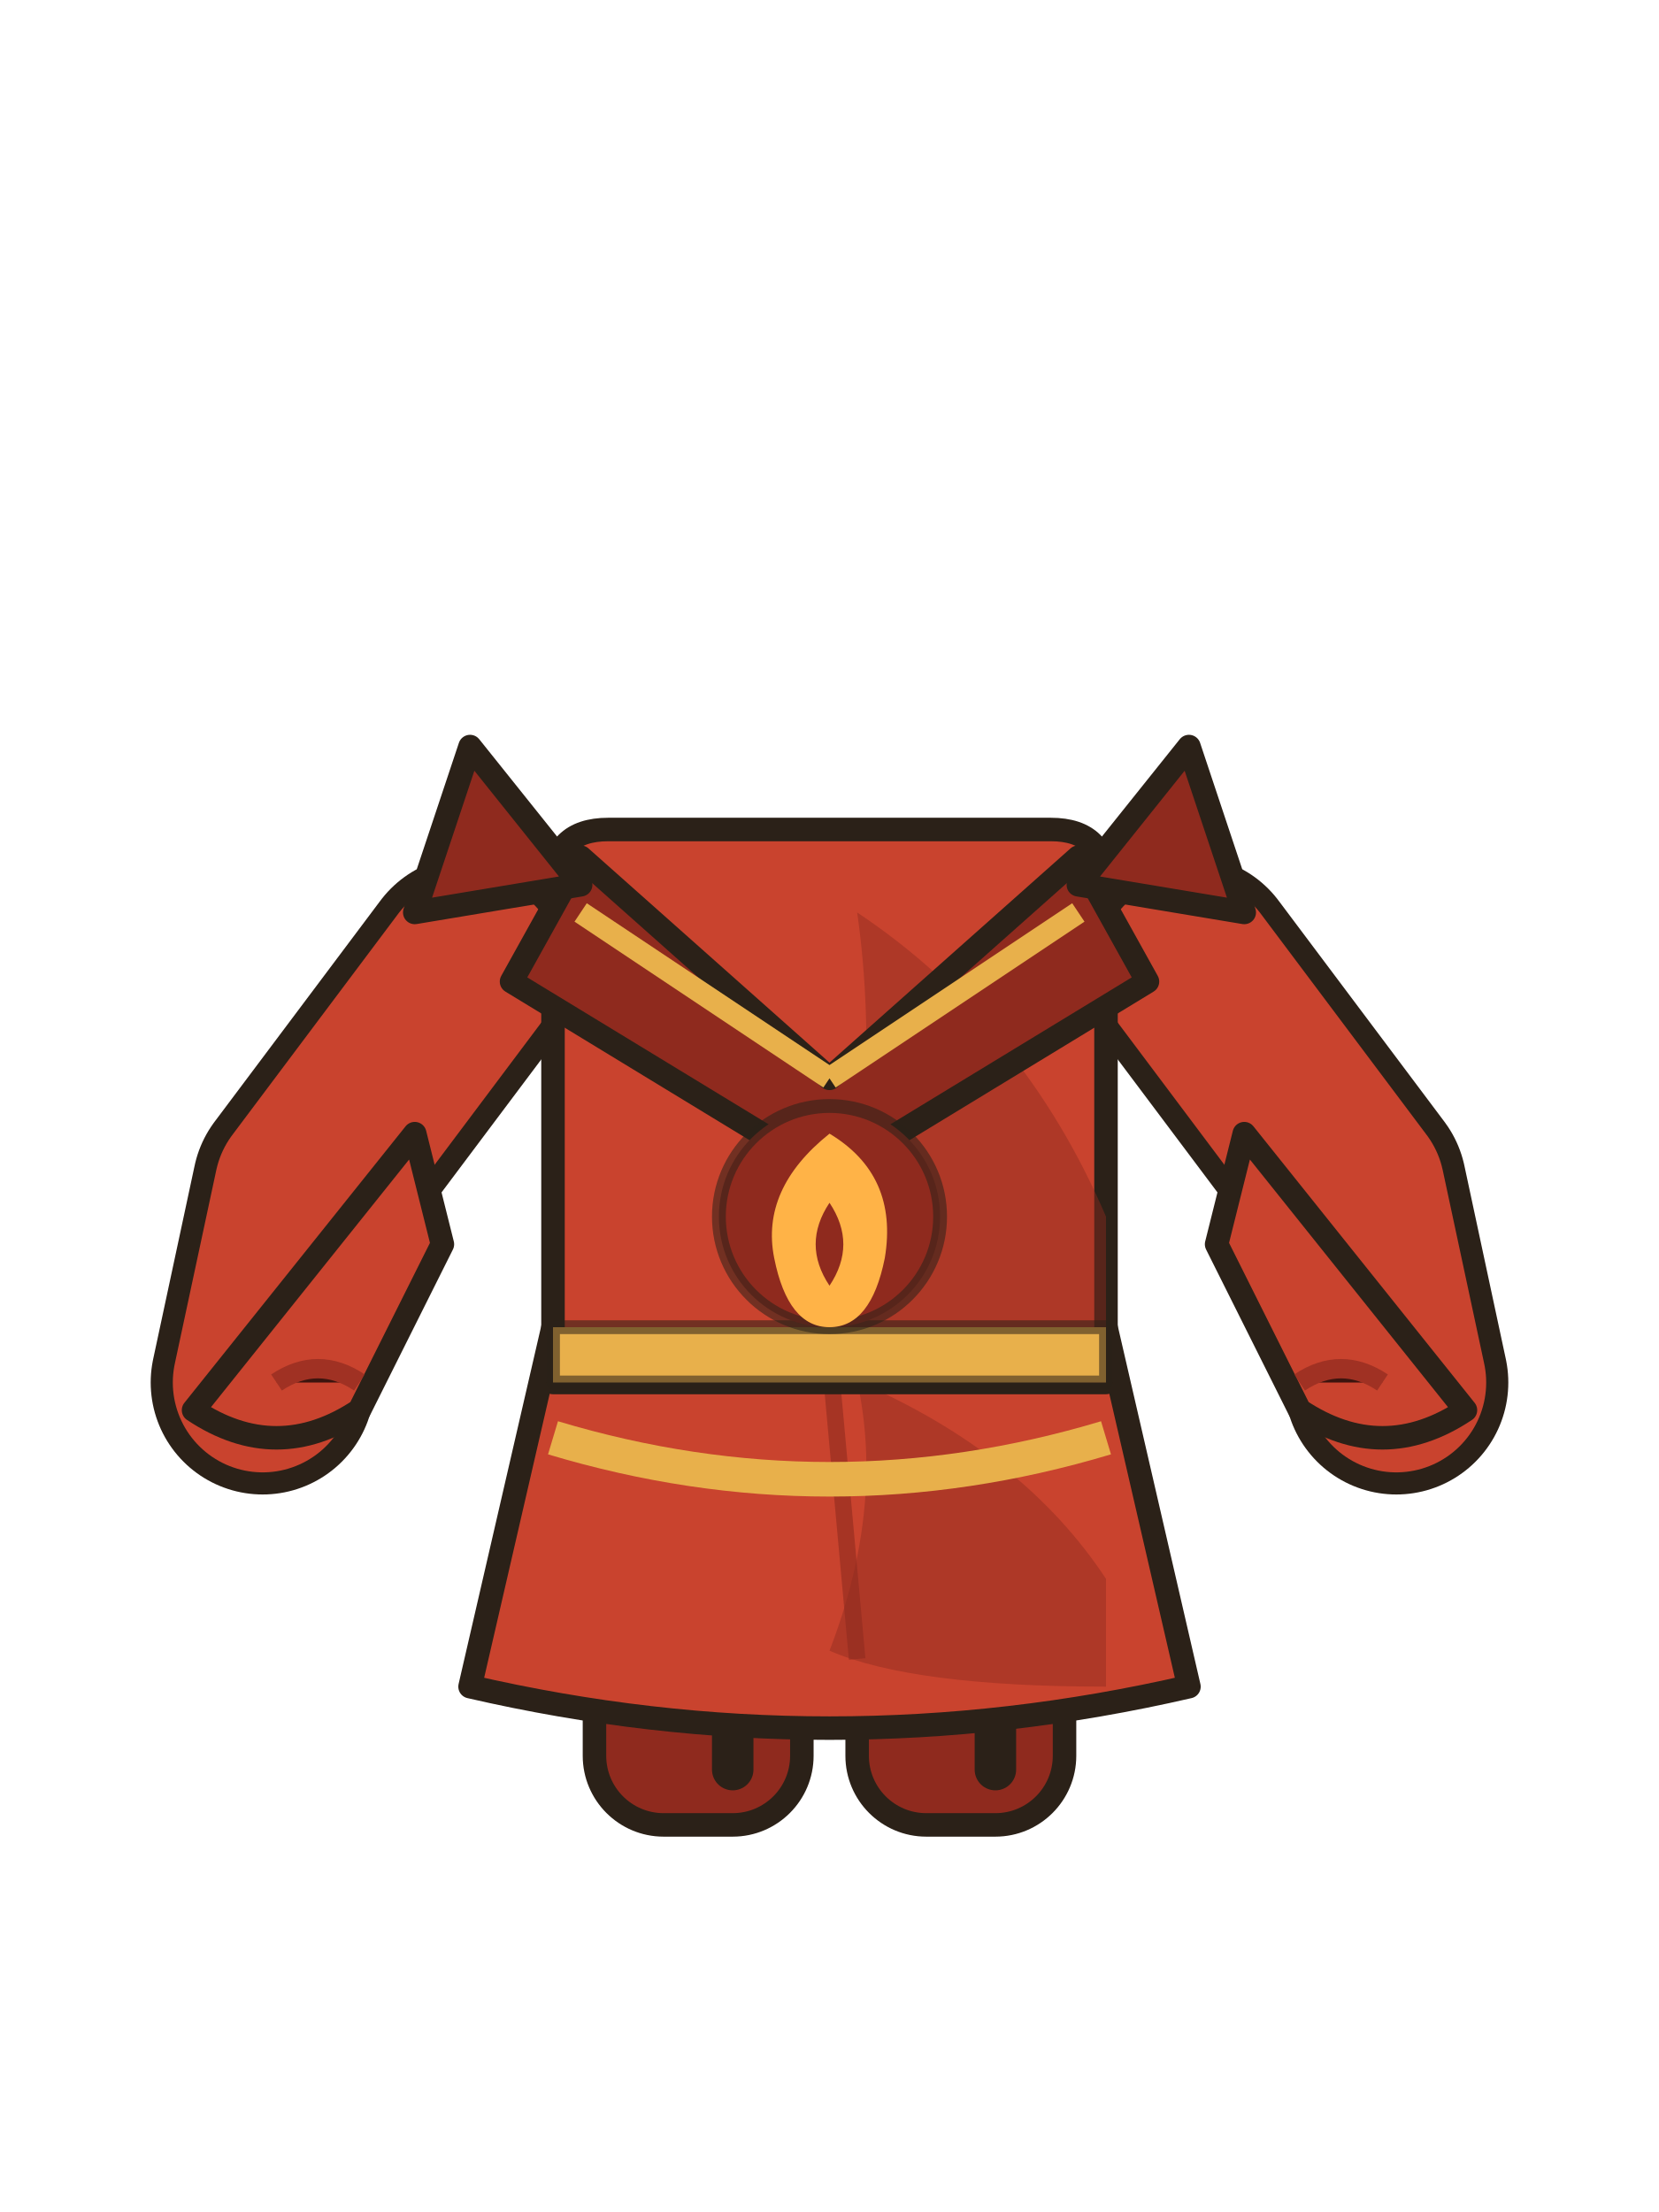
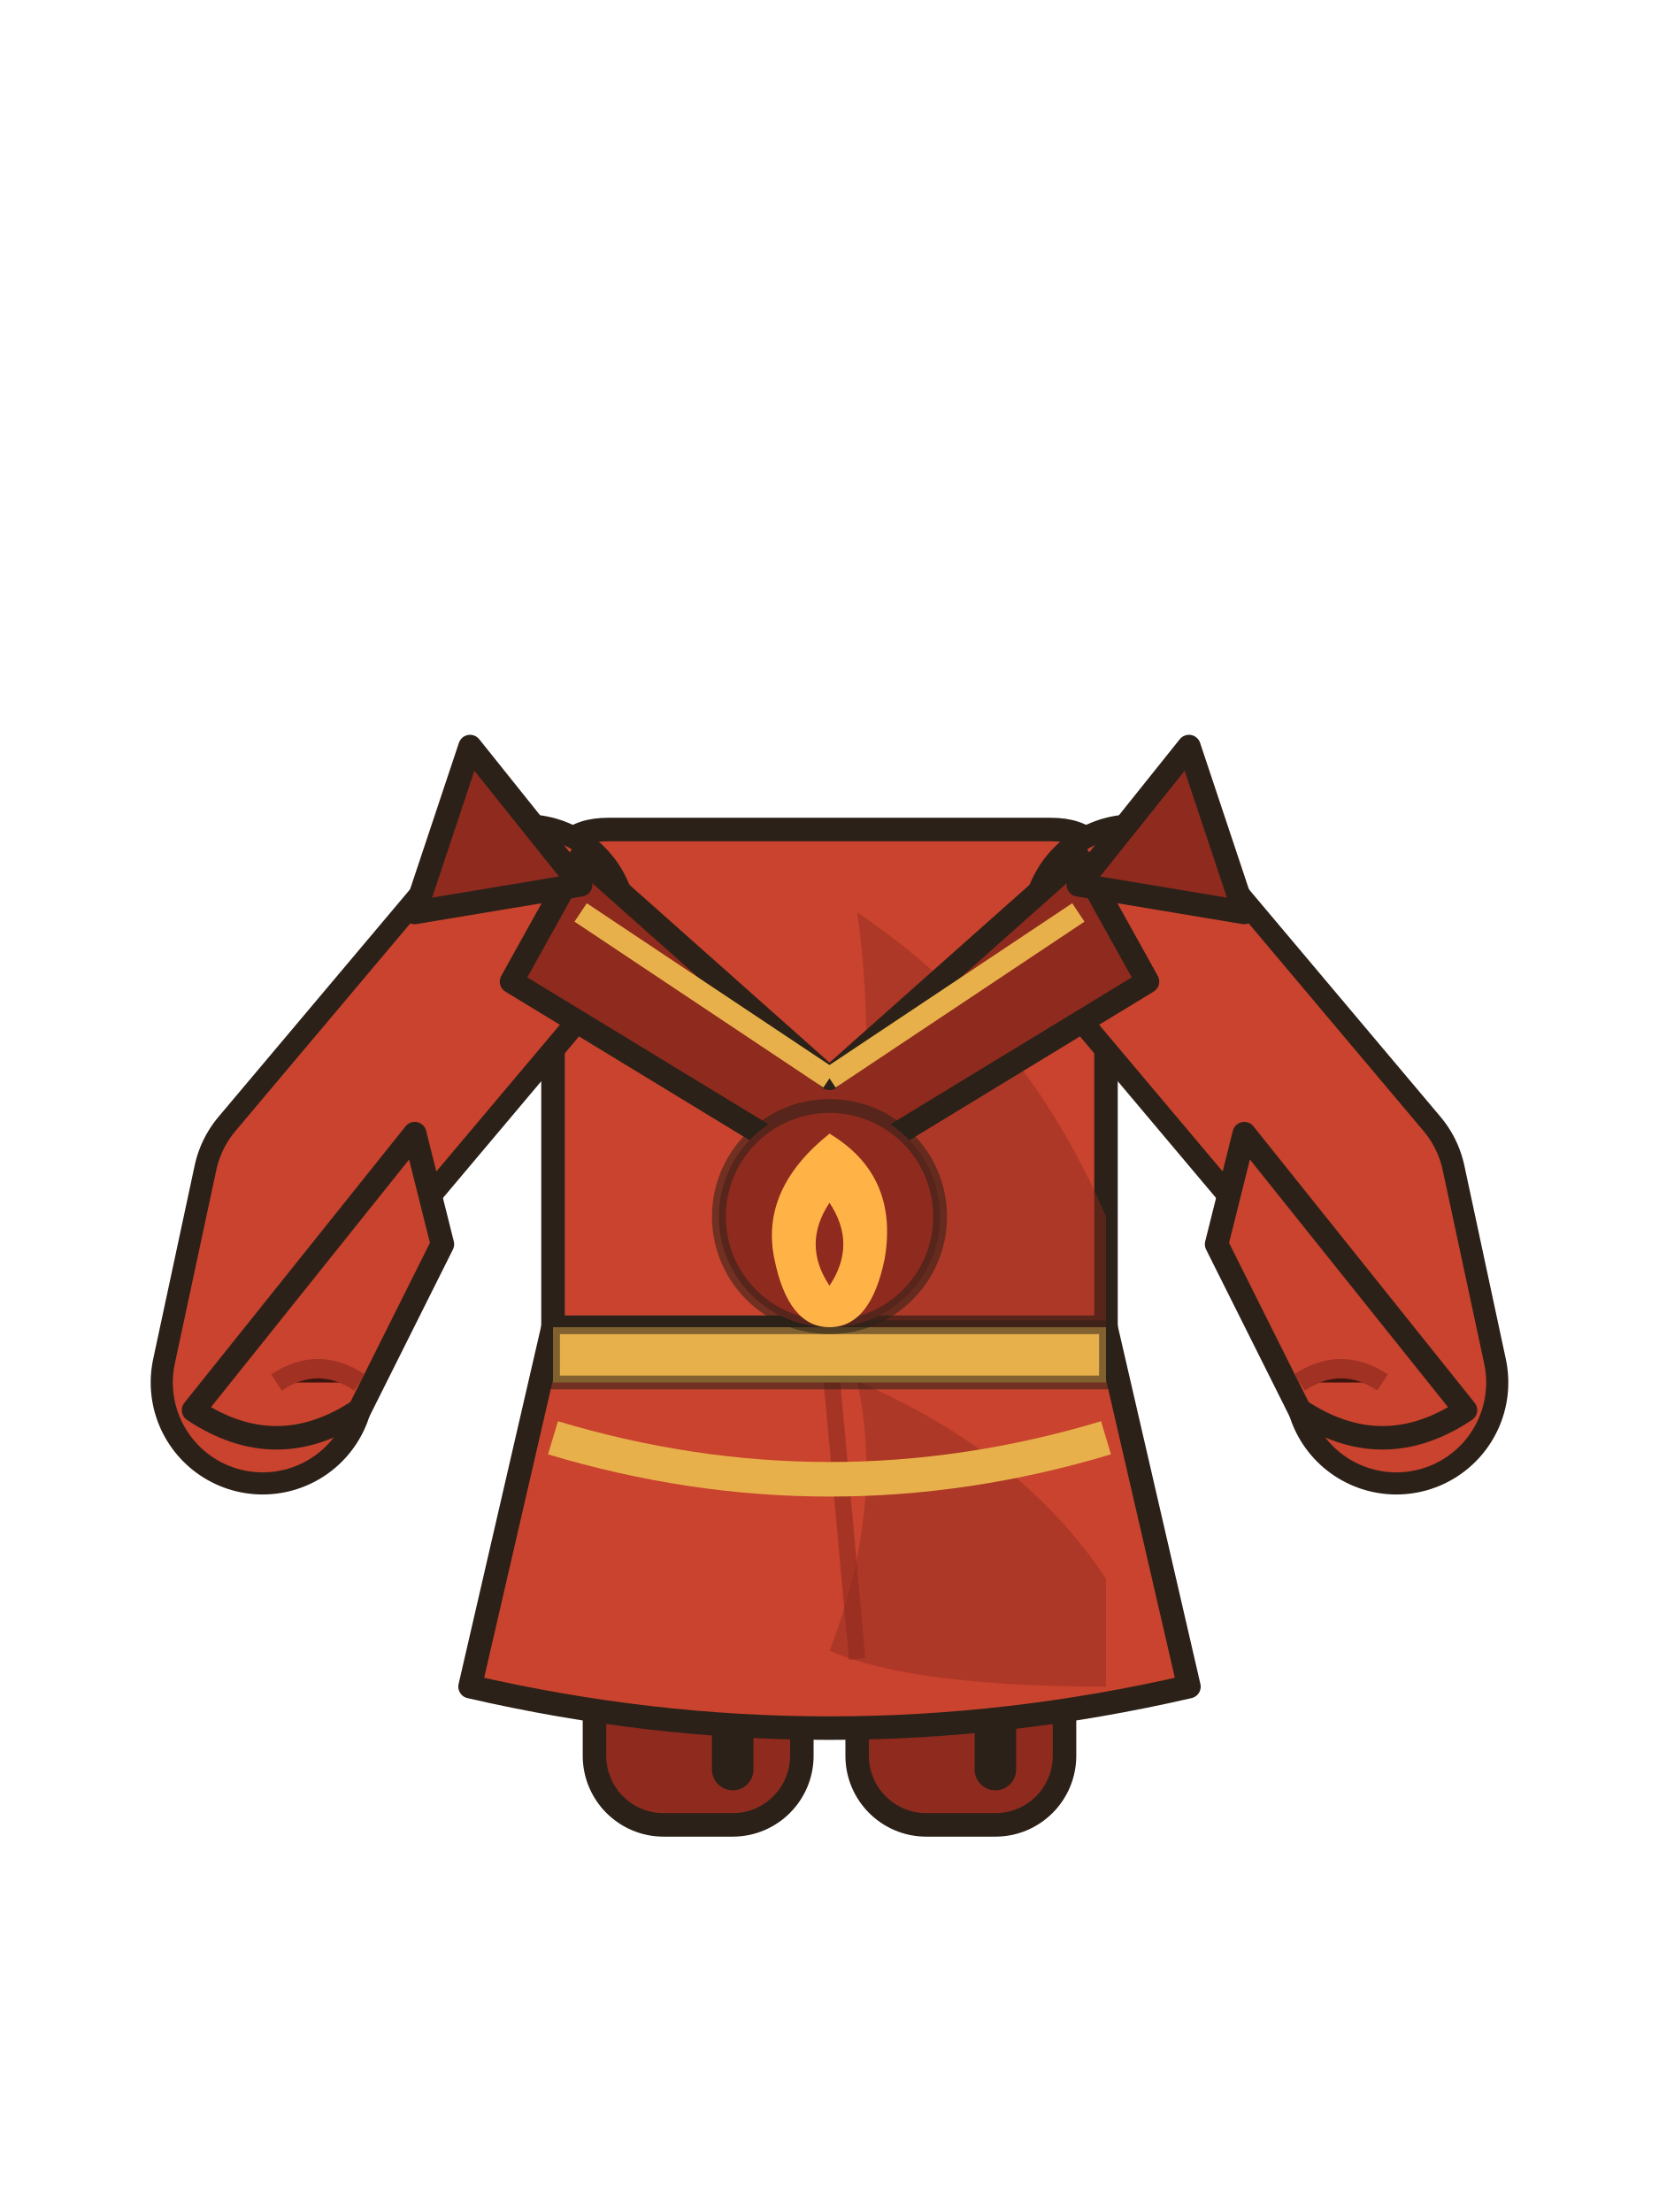
<svg xmlns="http://www.w3.org/2000/svg" width="120" height="160" viewBox="0 0 120 160">
  <rect x="43" y="100" width="15" height="32" rx="5" fill="#8f2a1e" stroke="#2b2118" stroke-width="1.7" stroke-linejoin="round" stroke-linecap="round" />
  <rect x="62" y="100" width="15" height="32" rx="5" fill="#8f2a1e" stroke="#2b2118" stroke-width="1.7" stroke-linejoin="round" stroke-linecap="round" />
  <path d="M53,104 v24 M72,104 v24" stroke="#2b2118" stroke-width="3" stroke-linecap="round" />
-   <path d="M34,70 L22,86 L19,100" fill="none" stroke="#2b2118" stroke-width="16.2" stroke-linecap="round" stroke-linejoin="round" />
-   <path d="M86,70 L98,86 L101,100" fill="none" stroke="#2b2118" stroke-width="16.2" stroke-linecap="round" stroke-linejoin="round" />
-   <path d="M34,70 L22,86 L19,100" fill="none" stroke="#c9432e" stroke-width="13" stroke-linecap="round" stroke-linejoin="round" />
-   <path d="M86,70 L98,86 L101,100" fill="none" stroke="#c9432e" stroke-width="13" stroke-linecap="round" stroke-linejoin="round" />
+   <path d="M40,64 q0,-4 4,-4 h32 q4,0 4,4 v36 h-40z" fill="#c9432e" stroke="#2b2118" stroke-width="1.7" stroke-linejoin="round" stroke-linecap="round" />
+   <path d="M38,67 L22,86 L19,100" fill="none" stroke="#2b2118" stroke-width="16.2" stroke-linecap="round" stroke-linejoin="round" />
+   <path d="M82,67 L98,86 L101,100" fill="none" stroke="#2b2118" stroke-width="16.2" stroke-linecap="round" stroke-linejoin="round" />
+   <path d="M38,67 L22,86 L19,100" fill="none" stroke="#c9432e" stroke-width="13" stroke-linecap="round" stroke-linejoin="round" />
+   <path d="M82,67 L98,86 L101,100" fill="none" stroke="#c9432e" stroke-width="13" stroke-linecap="round" stroke-linejoin="round" />
  <path d="M30,82 L14,102 q6,4 12,0 L32,90z" fill="#c9432e" stroke="#2b2118" stroke-width="1.7" stroke-linejoin="round" stroke-linecap="round" />
  <path d="M90,82 L106,102 q-6,4 -12,0 L88,90z" fill="#c9432e" stroke="#2b2118" stroke-width="1.7" stroke-linejoin="round" stroke-linecap="round" />
  <path d="M20,100 q3,-2 6,0 M94,100 q3,-2 6,0" stroke="#8f2a1e" stroke-width="1.4" opacity=".7" />
  <path d="M40,96 L34,122 q26,6 52,0 L80,96z" fill="#c9432e" stroke="#2b2118" stroke-width="1.7" stroke-linejoin="round" stroke-linecap="round" />
  <path d="M60,98 L62,120" stroke="#8f2a1e" stroke-width="1.2" opacity=".6" />
  <path d="M62,99.9 q12,5.2 18,14.3 v7.8 q-14,0 -20,-2.6 q4,-10.4 2,-19.5z" fill="#8f2a1e" opacity=".45" />
-   <path d="M40,64 q0,-4 4,-4 h32 q4,0 4,4 v36 h-40z" fill="#c9432e" stroke="#2b2118" stroke-width="1.7" stroke-linejoin="round" stroke-linecap="round" />
  <path d="M62,66 q12,8 18,22 v12 q-14,0 -20,-4 q4,-16 2,-30z" fill="#8f2a1e" opacity=".45" />
  <path d="M42,62 l18,16 l18,-16 l5,9 l-23,14 l-23,-14z" fill="#8f2a1e" stroke="#2b2118" stroke-width="1.7" stroke-linejoin="round" stroke-linecap="round" />
  <path d="M60,78 l-18,-12 M60,78 l18,-12" stroke="#e8b04b" stroke-width="1.6" />
  <path d="M40,104 q20,6 40,0" fill="none" stroke="#e8b04b" stroke-width="2.5" />
  <path d="M30,66 l4,-12 l8,10z M90,66 l-4,-12 l-8,10z" fill="#8f2a1e" stroke="#2b2118" stroke-width="1.7" stroke-linejoin="round" stroke-linecap="round" />
  <path d="M40,96 h40 v4 h-40z" fill="#e8b04b" stroke="#2b2118" stroke-width="1" stroke-opacity=".55" stroke-linejoin="round" stroke-linecap="round" />
  <circle cx="60" cy="88" r="8" fill="#8f2a1e" stroke="#2b2118" stroke-width="1" stroke-opacity=".55" stroke-linejoin="round" stroke-linecap="round" />
  <g transform="translate(60,89) scale(1.0)">
    <path d="M0,-7 q5,3 4,9 q-1,5 -4,5 q-3,0 -4,-5 q-1,-5 4,-9z M0,-2 q2,3 0,6 q-2,-3 0,-6z" fill="#ffb347" fill-rule="evenodd" />
  </g>
</svg>
